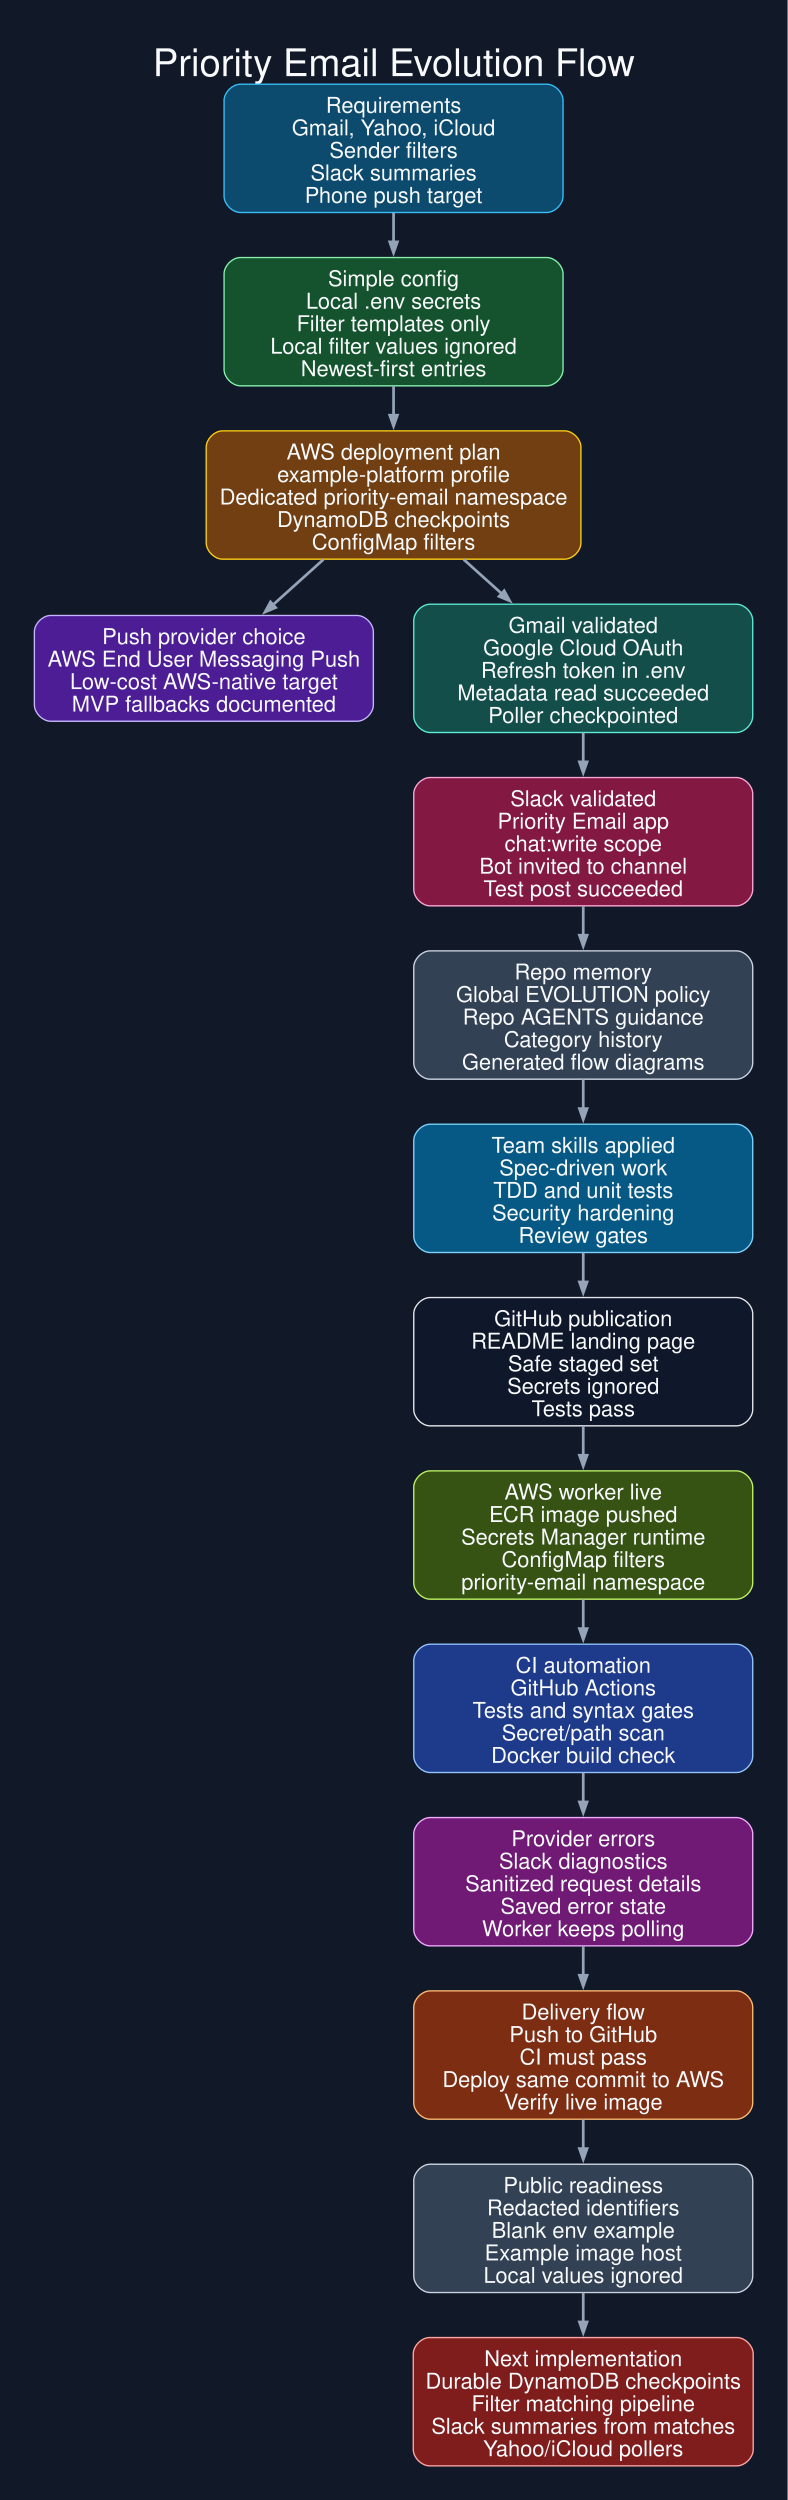
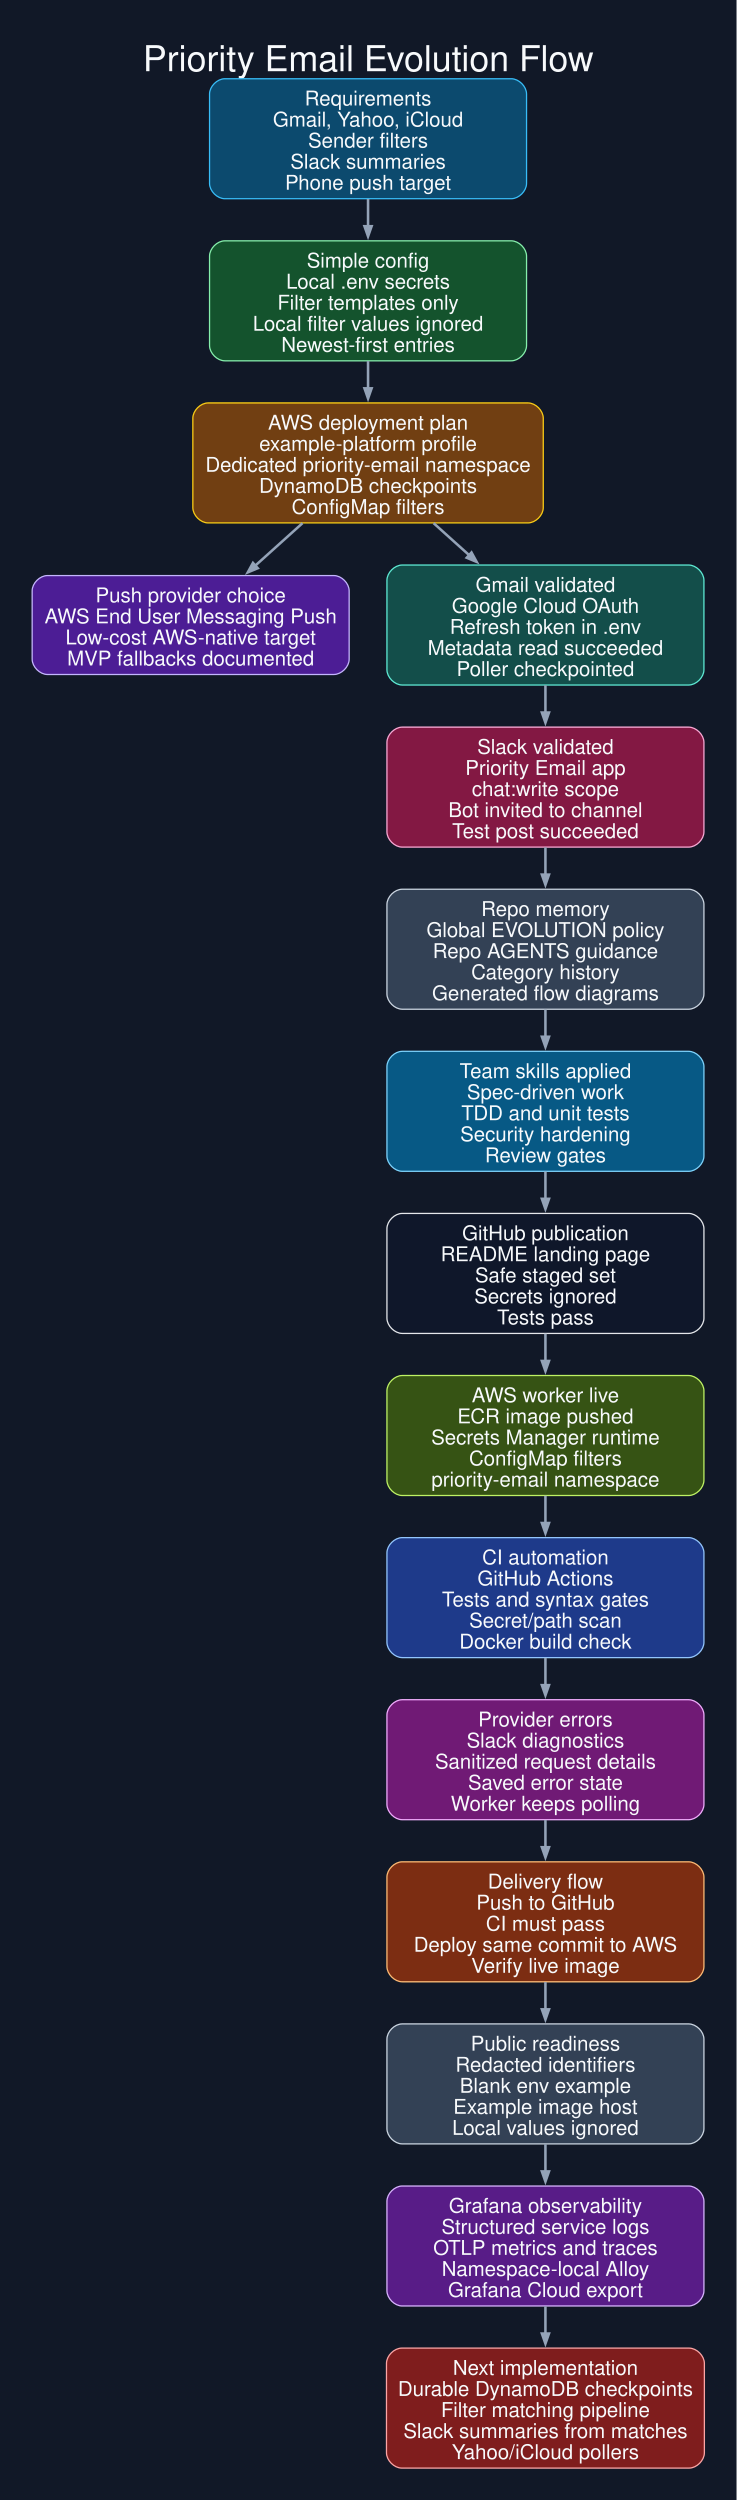
- <svg xmlns="http://www.w3.org/2000/svg" width="577pt" height="1832pt" viewBox="0.00 0.00 577.00 1832.00">
-   <g id="graph0" class="graph" transform="scale(1 1) rotate(0) translate(25.2 1806.98)">
-     <polygon fill="#111827" stroke="none" points="-25.2,25.2 -25.2,-1806.98 551.95,-1806.98 551.95,25.2 -25.2,25.2" />
-     <text xml:space="preserve" text-anchor="middle" x="263.37" y="-1751.18" font-family="Helvetica,sans-Serif" font-size="28.00" fill="#f8fafc">Priority Email Evolution Flow</text>
+ <svg xmlns="http://www.w3.org/2000/svg" width="577pt" height="1959pt" viewBox="0.00 0.00 577.00 1959.00">
+   <g id="graph0" class="graph" transform="scale(1 1) rotate(0) translate(25.2 1934)">
+     <polygon fill="#111827" stroke="none" points="-25.2,25.2 -25.2,-1934 551.95,-1934 551.95,25.2 -25.2,25.2" />
+     <text xml:space="preserve" text-anchor="middle" x="263.37" y="-1878.2" font-family="Helvetica,sans-Serif" font-size="28.00" fill="#f8fafc">Priority Email Evolution Flow</text>
    <g id="node1" class="node">
-       <path fill="#0c4a6e" stroke="#38bdf8" d="M375.4,-1745.28C375.4,-1745.28 151,-1745.28 151,-1745.28 145,-1745.28 139,-1739.28 139,-1733.28 139,-1733.28 139,-1663.26 139,-1663.26 139,-1657.26 145,-1651.26 151,-1651.26 151,-1651.26 375.4,-1651.26 375.4,-1651.26 381.4,-1651.26 387.4,-1657.26 387.4,-1663.26 387.4,-1663.26 387.4,-1733.28 387.4,-1733.28 387.4,-1739.28 381.4,-1745.28 375.4,-1745.28" />
-       <text xml:space="preserve" text-anchor="middle" x="263.2" y="-1724.32" font-family="Helvetica,sans-Serif" font-size="16.00" fill="#f8fafc">Requirements</text>
-       <text xml:space="preserve" text-anchor="middle" x="263.2" y="-1707.82" font-family="Helvetica,sans-Serif" font-size="16.00" fill="#f8fafc">Gmail, Yahoo, iCloud</text>
-       <text xml:space="preserve" text-anchor="middle" x="263.2" y="-1691.32" font-family="Helvetica,sans-Serif" font-size="16.00" fill="#f8fafc">Sender filters</text>
-       <text xml:space="preserve" text-anchor="middle" x="263.2" y="-1674.82" font-family="Helvetica,sans-Serif" font-size="16.00" fill="#f8fafc">Slack summaries</text>
-       <text xml:space="preserve" text-anchor="middle" x="263.2" y="-1658.32" font-family="Helvetica,sans-Serif" font-size="16.00" fill="#f8fafc">Phone push target</text>
+       <path fill="#0c4a6e" stroke="#38bdf8" d="M375.4,-1872.3C375.4,-1872.3 151,-1872.3 151,-1872.3 145,-1872.3 139,-1866.3 139,-1860.3 139,-1860.3 139,-1790.28 139,-1790.28 139,-1784.28 145,-1778.28 151,-1778.28 151,-1778.28 375.4,-1778.28 375.4,-1778.28 381.4,-1778.28 387.4,-1784.28 387.4,-1790.28 387.4,-1790.28 387.4,-1860.3 387.4,-1860.3 387.4,-1866.3 381.4,-1872.3 375.4,-1872.3" />
+       <text xml:space="preserve" text-anchor="middle" x="263.2" y="-1851.34" font-family="Helvetica,sans-Serif" font-size="16.00" fill="#f8fafc">Requirements</text>
+       <text xml:space="preserve" text-anchor="middle" x="263.2" y="-1834.84" font-family="Helvetica,sans-Serif" font-size="16.00" fill="#f8fafc">Gmail, Yahoo, iCloud</text>
+       <text xml:space="preserve" text-anchor="middle" x="263.2" y="-1818.34" font-family="Helvetica,sans-Serif" font-size="16.00" fill="#f8fafc">Sender filters</text>
+       <text xml:space="preserve" text-anchor="middle" x="263.2" y="-1801.84" font-family="Helvetica,sans-Serif" font-size="16.00" fill="#f8fafc">Slack summaries</text>
+       <text xml:space="preserve" text-anchor="middle" x="263.2" y="-1785.34" font-family="Helvetica,sans-Serif" font-size="16.00" fill="#f8fafc">Phone push target</text>
    </g>
    <g id="node2" class="node">
-       <path fill="#14532d" stroke="#86efac" d="M375.4,-1618.26C375.4,-1618.26 151,-1618.26 151,-1618.26 145,-1618.26 139,-1612.26 139,-1606.26 139,-1606.26 139,-1536.24 139,-1536.24 139,-1530.24 145,-1524.24 151,-1524.24 151,-1524.24 375.4,-1524.24 375.4,-1524.24 381.4,-1524.24 387.4,-1530.24 387.4,-1536.24 387.4,-1536.24 387.4,-1606.26 387.4,-1606.26 387.4,-1612.26 381.4,-1618.26 375.4,-1618.26" />
-       <text xml:space="preserve" text-anchor="middle" x="263.2" y="-1597.3" font-family="Helvetica,sans-Serif" font-size="16.00" fill="#f8fafc">Simple config</text>
-       <text xml:space="preserve" text-anchor="middle" x="263.2" y="-1580.8" font-family="Helvetica,sans-Serif" font-size="16.00" fill="#f8fafc">Local .env secrets</text>
-       <text xml:space="preserve" text-anchor="middle" x="263.2" y="-1564.3" font-family="Helvetica,sans-Serif" font-size="16.00" fill="#f8fafc">Filter templates only</text>
-       <text xml:space="preserve" text-anchor="middle" x="263.2" y="-1547.8" font-family="Helvetica,sans-Serif" font-size="16.00" fill="#f8fafc">Local filter values ignored</text>
-       <text xml:space="preserve" text-anchor="middle" x="263.2" y="-1531.3" font-family="Helvetica,sans-Serif" font-size="16.00" fill="#f8fafc">Newest-first entries</text>
+       <path fill="#14532d" stroke="#86efac" d="M375.4,-1745.28C375.4,-1745.28 151,-1745.28 151,-1745.28 145,-1745.28 139,-1739.28 139,-1733.28 139,-1733.28 139,-1663.26 139,-1663.26 139,-1657.26 145,-1651.26 151,-1651.26 151,-1651.26 375.4,-1651.26 375.4,-1651.26 381.4,-1651.26 387.4,-1657.26 387.4,-1663.26 387.4,-1663.26 387.4,-1733.28 387.4,-1733.28 387.4,-1739.28 381.4,-1745.28 375.4,-1745.28" />
+       <text xml:space="preserve" text-anchor="middle" x="263.2" y="-1724.32" font-family="Helvetica,sans-Serif" font-size="16.00" fill="#f8fafc">Simple config</text>
+       <text xml:space="preserve" text-anchor="middle" x="263.2" y="-1707.82" font-family="Helvetica,sans-Serif" font-size="16.00" fill="#f8fafc">Local .env secrets</text>
+       <text xml:space="preserve" text-anchor="middle" x="263.2" y="-1691.32" font-family="Helvetica,sans-Serif" font-size="16.00" fill="#f8fafc">Filter templates only</text>
+       <text xml:space="preserve" text-anchor="middle" x="263.2" y="-1674.82" font-family="Helvetica,sans-Serif" font-size="16.00" fill="#f8fafc">Local filter values ignored</text>
+       <text xml:space="preserve" text-anchor="middle" x="263.2" y="-1658.32" font-family="Helvetica,sans-Serif" font-size="16.00" fill="#f8fafc">Newest-first entries</text>
    </g>
    <g id="edge1" class="edge">
+       <path fill="none" stroke="#94a3b8" stroke-width="2" d="M263.2,-1778.09C263.2,-1771.07 263.2,-1763.76 263.2,-1756.53" />
+       <polygon fill="#94a3b8" stroke="#94a3b8" stroke-width="2" points="266,-1756.72 263.2,-1748.72 260.4,-1756.72 266,-1756.72" />
+     </g>
+     <g id="node3" class="node">
+       <path fill="#713f12" stroke="#facc15" d="M388.5,-1618.26C388.5,-1618.26 137.9,-1618.26 137.9,-1618.26 131.9,-1618.26 125.91,-1612.26 125.91,-1606.26 125.91,-1606.26 125.91,-1536.24 125.91,-1536.24 125.91,-1530.24 131.91,-1524.24 137.91,-1524.24 137.91,-1524.24 388.5,-1524.24 388.5,-1524.24 394.5,-1524.24 400.5,-1530.24 400.5,-1536.24 400.5,-1536.24 400.5,-1606.26 400.5,-1606.26 400.5,-1612.26 394.5,-1618.26 388.5,-1618.26" />
+       <text xml:space="preserve" text-anchor="middle" x="263.2" y="-1597.3" font-family="Helvetica,sans-Serif" font-size="16.00" fill="#f8fafc">AWS deployment plan</text>
+       <text xml:space="preserve" text-anchor="middle" x="263.2" y="-1580.8" font-family="Helvetica,sans-Serif" font-size="16.00" fill="#f8fafc">example-platform profile</text>
+       <text xml:space="preserve" text-anchor="middle" x="263.2" y="-1564.3" font-family="Helvetica,sans-Serif" font-size="16.00" fill="#f8fafc">Dedicated priority-email namespace</text>
+       <text xml:space="preserve" text-anchor="middle" x="263.2" y="-1547.8" font-family="Helvetica,sans-Serif" font-size="16.00" fill="#f8fafc">DynamoDB checkpoints</text>
+       <text xml:space="preserve" text-anchor="middle" x="263.2" y="-1531.3" font-family="Helvetica,sans-Serif" font-size="16.00" fill="#f8fafc">ConfigMap filters</text>
+     </g>
+     <g id="edge2" class="edge">
      <path fill="none" stroke="#94a3b8" stroke-width="2" d="M263.2,-1651.07C263.2,-1644.05 263.2,-1636.74 263.2,-1629.51" />
      <polygon fill="#94a3b8" stroke="#94a3b8" stroke-width="2" points="266,-1629.7 263.2,-1621.7 260.4,-1629.7 266,-1629.7" />
    </g>
-     <g id="node3" class="node">
-       <path fill="#713f12" stroke="#facc15" d="M388.5,-1491.24C388.5,-1491.24 137.9,-1491.24 137.9,-1491.24 131.9,-1491.24 125.91,-1485.24 125.91,-1479.24 125.91,-1479.24 125.91,-1409.22 125.91,-1409.22 125.91,-1403.22 131.91,-1397.22 137.91,-1397.22 137.91,-1397.22 388.5,-1397.22 388.5,-1397.22 394.5,-1397.22 400.5,-1403.22 400.5,-1409.22 400.5,-1409.22 400.5,-1479.24 400.5,-1479.24 400.5,-1485.24 394.5,-1491.24 388.5,-1491.24" />
-       <text xml:space="preserve" text-anchor="middle" x="263.2" y="-1470.28" font-family="Helvetica,sans-Serif" font-size="16.00" fill="#f8fafc">AWS deployment plan</text>
-       <text xml:space="preserve" text-anchor="middle" x="263.2" y="-1453.78" font-family="Helvetica,sans-Serif" font-size="16.00" fill="#f8fafc">example-platform profile</text>
-       <text xml:space="preserve" text-anchor="middle" x="263.2" y="-1437.28" font-family="Helvetica,sans-Serif" font-size="16.00" fill="#f8fafc">Dedicated priority-email namespace</text>
-       <text xml:space="preserve" text-anchor="middle" x="263.2" y="-1420.78" font-family="Helvetica,sans-Serif" font-size="16.00" fill="#f8fafc">DynamoDB checkpoints</text>
-       <text xml:space="preserve" text-anchor="middle" x="263.2" y="-1404.28" font-family="Helvetica,sans-Serif" font-size="16.00" fill="#f8fafc">ConfigMap filters</text>
-     </g>
-     <g id="edge2" class="edge">
-       <path fill="none" stroke="#94a3b8" stroke-width="2" d="M263.2,-1524.05C263.2,-1517.03 263.2,-1509.72 263.2,-1502.49" />
-       <polygon fill="#94a3b8" stroke="#94a3b8" stroke-width="2" points="266,-1502.68 263.2,-1494.68 260.4,-1502.68 266,-1502.68" />
-     </g>
    <g id="node4" class="node">
-       <path fill="#4c1d95" stroke="#c4b5fd" d="M236.4,-1355.97C236.4,-1355.97 12,-1355.97 12,-1355.97 6,-1355.97 0,-1349.97 0,-1343.97 0,-1343.97 0,-1290.45 0,-1290.45 0,-1284.45 6,-1278.45 12,-1278.45 12,-1278.45 236.4,-1278.45 236.4,-1278.45 242.4,-1278.45 248.4,-1284.45 248.4,-1290.45 248.4,-1290.45 248.4,-1343.97 248.4,-1343.97 248.4,-1349.97 242.4,-1355.97 236.4,-1355.97" />
-       <text xml:space="preserve" text-anchor="middle" x="124.2" y="-1335.01" font-family="Helvetica,sans-Serif" font-size="16.00" fill="#f8fafc">Push provider choice</text>
-       <text xml:space="preserve" text-anchor="middle" x="124.2" y="-1318.51" font-family="Helvetica,sans-Serif" font-size="16.00" fill="#f8fafc">AWS End User Messaging Push</text>
-       <text xml:space="preserve" text-anchor="middle" x="124.2" y="-1302.01" font-family="Helvetica,sans-Serif" font-size="16.00" fill="#f8fafc">Low-cost AWS-native target</text>
-       <text xml:space="preserve" text-anchor="middle" x="124.2" y="-1285.51" font-family="Helvetica,sans-Serif" font-size="16.00" fill="#f8fafc">MVP fallbacks documented</text>
+       <path fill="#4c1d95" stroke="#c4b5fd" d="M236.4,-1482.99C236.4,-1482.99 12,-1482.99 12,-1482.99 6,-1482.99 0,-1476.99 0,-1470.99 0,-1470.99 0,-1417.47 0,-1417.47 0,-1411.47 6,-1405.47 12,-1405.47 12,-1405.47 236.4,-1405.47 236.4,-1405.47 242.4,-1405.47 248.4,-1411.47 248.4,-1417.47 248.4,-1417.47 248.4,-1470.99 248.4,-1470.99 248.4,-1476.99 242.4,-1482.99 236.4,-1482.99" />
+       <text xml:space="preserve" text-anchor="middle" x="124.2" y="-1462.03" font-family="Helvetica,sans-Serif" font-size="16.00" fill="#f8fafc">Push provider choice</text>
+       <text xml:space="preserve" text-anchor="middle" x="124.2" y="-1445.53" font-family="Helvetica,sans-Serif" font-size="16.00" fill="#f8fafc">AWS End User Messaging Push</text>
+       <text xml:space="preserve" text-anchor="middle" x="124.2" y="-1429.03" font-family="Helvetica,sans-Serif" font-size="16.00" fill="#f8fafc">Low-cost AWS-native target</text>
+       <text xml:space="preserve" text-anchor="middle" x="124.2" y="-1412.53" font-family="Helvetica,sans-Serif" font-size="16.00" fill="#f8fafc">MVP fallbacks documented</text>
    </g>
    <g id="edge3" class="edge">
-       <path fill="none" stroke="#94a3b8" stroke-width="2" d="M211.84,-1397.03C199.77,-1386.18 186.92,-1374.63 174.89,-1363.8" />
-       <polygon fill="#94a3b8" stroke="#94a3b8" stroke-width="2" points="176.78,-1361.73 168.96,-1358.47 173.03,-1365.9 176.78,-1361.73" />
+       <path fill="none" stroke="#94a3b8" stroke-width="2" d="M211.84,-1524.05C199.77,-1513.2 186.92,-1501.65 174.89,-1490.82" />
+       <polygon fill="#94a3b8" stroke="#94a3b8" stroke-width="2" points="176.78,-1488.75 168.96,-1485.49 173.03,-1492.92 176.78,-1488.75" />
    </g>
    <g id="node5" class="node">
-       <path fill="#134e4a" stroke="#5eead4" d="M514.4,-1364.22C514.4,-1364.22 290,-1364.22 290,-1364.22 284,-1364.22 278,-1358.22 278,-1352.22 278,-1352.22 278,-1282.2 278,-1282.2 278,-1276.2 284,-1270.2 290,-1270.2 290,-1270.2 514.4,-1270.2 514.4,-1270.2 520.4,-1270.2 526.4,-1276.2 526.4,-1282.2 526.4,-1282.2 526.4,-1352.22 526.4,-1352.22 526.4,-1358.22 520.4,-1364.22 514.4,-1364.22" />
-       <text xml:space="preserve" text-anchor="middle" x="402.2" y="-1343.26" font-family="Helvetica,sans-Serif" font-size="16.00" fill="#f8fafc">Gmail validated</text>
-       <text xml:space="preserve" text-anchor="middle" x="402.2" y="-1326.76" font-family="Helvetica,sans-Serif" font-size="16.00" fill="#f8fafc">Google Cloud OAuth</text>
-       <text xml:space="preserve" text-anchor="middle" x="402.2" y="-1310.26" font-family="Helvetica,sans-Serif" font-size="16.00" fill="#f8fafc">Refresh token in .env</text>
-       <text xml:space="preserve" text-anchor="middle" x="402.2" y="-1293.76" font-family="Helvetica,sans-Serif" font-size="16.00" fill="#f8fafc">Metadata read succeeded</text>
-       <text xml:space="preserve" text-anchor="middle" x="402.2" y="-1277.26" font-family="Helvetica,sans-Serif" font-size="16.00" fill="#f8fafc">Poller checkpointed</text>
+       <path fill="#134e4a" stroke="#5eead4" d="M514.4,-1491.24C514.4,-1491.24 290,-1491.24 290,-1491.24 284,-1491.24 278,-1485.24 278,-1479.24 278,-1479.24 278,-1409.22 278,-1409.22 278,-1403.22 284,-1397.22 290,-1397.22 290,-1397.22 514.4,-1397.22 514.4,-1397.22 520.4,-1397.22 526.4,-1403.22 526.4,-1409.22 526.4,-1409.22 526.4,-1479.24 526.4,-1479.24 526.4,-1485.24 520.4,-1491.24 514.4,-1491.24" />
+       <text xml:space="preserve" text-anchor="middle" x="402.2" y="-1470.28" font-family="Helvetica,sans-Serif" font-size="16.00" fill="#f8fafc">Gmail validated</text>
+       <text xml:space="preserve" text-anchor="middle" x="402.2" y="-1453.78" font-family="Helvetica,sans-Serif" font-size="16.00" fill="#f8fafc">Google Cloud OAuth</text>
+       <text xml:space="preserve" text-anchor="middle" x="402.2" y="-1437.28" font-family="Helvetica,sans-Serif" font-size="16.00" fill="#f8fafc">Refresh token in .env</text>
+       <text xml:space="preserve" text-anchor="middle" x="402.2" y="-1420.78" font-family="Helvetica,sans-Serif" font-size="16.00" fill="#f8fafc">Metadata read succeeded</text>
+       <text xml:space="preserve" text-anchor="middle" x="402.2" y="-1404.28" font-family="Helvetica,sans-Serif" font-size="16.00" fill="#f8fafc">Poller checkpointed</text>
    </g>
    <g id="edge4" class="edge">
-       <path fill="none" stroke="#94a3b8" stroke-width="2" d="M314.56,-1397.03C323.66,-1388.85 333.19,-1380.28 342.49,-1371.91" />
-       <polygon fill="#94a3b8" stroke="#94a3b8" stroke-width="2" points="344.26,-1374.09 348.33,-1366.66 340.51,-1369.93 344.26,-1374.09" />
+       <path fill="none" stroke="#94a3b8" stroke-width="2" d="M314.56,-1524.05C323.66,-1515.87 333.19,-1507.3 342.49,-1498.93" />
+       <polygon fill="#94a3b8" stroke="#94a3b8" stroke-width="2" points="344.26,-1501.11 348.33,-1493.68 340.51,-1496.95 344.26,-1501.11" />
    </g>
    <g id="node6" class="node">
-       <path fill="#831843" stroke="#f9a8d4" d="M514.4,-1237.2C514.4,-1237.2 290,-1237.2 290,-1237.2 284,-1237.2 278,-1231.2 278,-1225.2 278,-1225.2 278,-1155.18 278,-1155.18 278,-1149.18 284,-1143.18 290,-1143.18 290,-1143.18 514.4,-1143.18 514.4,-1143.18 520.4,-1143.18 526.4,-1149.18 526.4,-1155.18 526.4,-1155.18 526.4,-1225.2 526.4,-1225.2 526.4,-1231.2 520.4,-1237.2 514.4,-1237.2" />
-       <text xml:space="preserve" text-anchor="middle" x="402.2" y="-1216.24" font-family="Helvetica,sans-Serif" font-size="16.00" fill="#f8fafc">Slack validated</text>
-       <text xml:space="preserve" text-anchor="middle" x="402.2" y="-1199.74" font-family="Helvetica,sans-Serif" font-size="16.00" fill="#f8fafc">Priority Email app</text>
-       <text xml:space="preserve" text-anchor="middle" x="402.2" y="-1183.24" font-family="Helvetica,sans-Serif" font-size="16.00" fill="#f8fafc">chat:write scope</text>
-       <text xml:space="preserve" text-anchor="middle" x="402.2" y="-1166.74" font-family="Helvetica,sans-Serif" font-size="16.00" fill="#f8fafc">Bot invited to channel</text>
-       <text xml:space="preserve" text-anchor="middle" x="402.2" y="-1150.24" font-family="Helvetica,sans-Serif" font-size="16.00" fill="#f8fafc">Test post succeeded</text>
+       <path fill="#831843" stroke="#f9a8d4" d="M514.4,-1364.22C514.4,-1364.22 290,-1364.22 290,-1364.22 284,-1364.22 278,-1358.22 278,-1352.22 278,-1352.22 278,-1282.2 278,-1282.2 278,-1276.2 284,-1270.2 290,-1270.2 290,-1270.2 514.4,-1270.2 514.4,-1270.2 520.4,-1270.2 526.4,-1276.2 526.4,-1282.2 526.4,-1282.2 526.4,-1352.22 526.4,-1352.22 526.4,-1358.22 520.4,-1364.22 514.4,-1364.22" />
+       <text xml:space="preserve" text-anchor="middle" x="402.2" y="-1343.26" font-family="Helvetica,sans-Serif" font-size="16.00" fill="#f8fafc">Slack validated</text>
+       <text xml:space="preserve" text-anchor="middle" x="402.2" y="-1326.76" font-family="Helvetica,sans-Serif" font-size="16.00" fill="#f8fafc">Priority Email app</text>
+       <text xml:space="preserve" text-anchor="middle" x="402.2" y="-1310.26" font-family="Helvetica,sans-Serif" font-size="16.00" fill="#f8fafc">chat:write scope</text>
+       <text xml:space="preserve" text-anchor="middle" x="402.2" y="-1293.76" font-family="Helvetica,sans-Serif" font-size="16.00" fill="#f8fafc">Bot invited to channel</text>
+       <text xml:space="preserve" text-anchor="middle" x="402.2" y="-1277.26" font-family="Helvetica,sans-Serif" font-size="16.00" fill="#f8fafc">Test post succeeded</text>
    </g>
    <g id="edge5" class="edge">
+       <path fill="none" stroke="#94a3b8" stroke-width="2" d="M402.2,-1397.03C402.2,-1390.01 402.2,-1382.7 402.2,-1375.47" />
+       <polygon fill="#94a3b8" stroke="#94a3b8" stroke-width="2" points="405,-1375.66 402.2,-1367.66 399.4,-1375.66 405,-1375.66" />
+     </g>
+     <g id="node7" class="node">
+       <path fill="#334155" stroke="#cbd5e1" d="M514.4,-1237.2C514.4,-1237.2 290,-1237.2 290,-1237.2 284,-1237.2 278,-1231.2 278,-1225.2 278,-1225.2 278,-1155.18 278,-1155.18 278,-1149.18 284,-1143.18 290,-1143.18 290,-1143.18 514.4,-1143.18 514.4,-1143.18 520.4,-1143.18 526.4,-1149.18 526.4,-1155.18 526.4,-1155.18 526.4,-1225.2 526.4,-1225.2 526.4,-1231.2 520.4,-1237.2 514.4,-1237.2" />
+       <text xml:space="preserve" text-anchor="middle" x="402.2" y="-1216.24" font-family="Helvetica,sans-Serif" font-size="16.00" fill="#f8fafc">Repo memory</text>
+       <text xml:space="preserve" text-anchor="middle" x="402.2" y="-1199.74" font-family="Helvetica,sans-Serif" font-size="16.00" fill="#f8fafc">Global EVOLUTION policy</text>
+       <text xml:space="preserve" text-anchor="middle" x="402.2" y="-1183.24" font-family="Helvetica,sans-Serif" font-size="16.00" fill="#f8fafc">Repo AGENTS guidance</text>
+       <text xml:space="preserve" text-anchor="middle" x="402.2" y="-1166.74" font-family="Helvetica,sans-Serif" font-size="16.00" fill="#f8fafc">Category history</text>
+       <text xml:space="preserve" text-anchor="middle" x="402.2" y="-1150.24" font-family="Helvetica,sans-Serif" font-size="16.00" fill="#f8fafc">Generated flow diagrams</text>
+     </g>
+     <g id="edge6" class="edge">
      <path fill="none" stroke="#94a3b8" stroke-width="2" d="M402.2,-1270.01C402.2,-1262.99 402.2,-1255.68 402.2,-1248.45" />
      <polygon fill="#94a3b8" stroke="#94a3b8" stroke-width="2" points="405,-1248.64 402.2,-1240.64 399.4,-1248.64 405,-1248.64" />
    </g>
-     <g id="node7" class="node">
-       <path fill="#334155" stroke="#cbd5e1" d="M514.4,-1110.18C514.4,-1110.18 290,-1110.18 290,-1110.18 284,-1110.18 278,-1104.18 278,-1098.18 278,-1098.18 278,-1028.16 278,-1028.16 278,-1022.16 284,-1016.16 290,-1016.16 290,-1016.16 514.4,-1016.16 514.4,-1016.16 520.4,-1016.16 526.4,-1022.16 526.4,-1028.16 526.4,-1028.16 526.4,-1098.18 526.4,-1098.18 526.4,-1104.18 520.4,-1110.18 514.4,-1110.18" />
-       <text xml:space="preserve" text-anchor="middle" x="402.2" y="-1089.22" font-family="Helvetica,sans-Serif" font-size="16.00" fill="#f8fafc">Repo memory</text>
-       <text xml:space="preserve" text-anchor="middle" x="402.2" y="-1072.72" font-family="Helvetica,sans-Serif" font-size="16.00" fill="#f8fafc">Global EVOLUTION policy</text>
-       <text xml:space="preserve" text-anchor="middle" x="402.2" y="-1056.22" font-family="Helvetica,sans-Serif" font-size="16.00" fill="#f8fafc">Repo AGENTS guidance</text>
-       <text xml:space="preserve" text-anchor="middle" x="402.2" y="-1039.72" font-family="Helvetica,sans-Serif" font-size="16.00" fill="#f8fafc">Category history</text>
-       <text xml:space="preserve" text-anchor="middle" x="402.2" y="-1023.22" font-family="Helvetica,sans-Serif" font-size="16.00" fill="#f8fafc">Generated flow diagrams</text>
+     <g id="node8" class="node">
+       <path fill="#075985" stroke="#7dd3fc" d="M514.4,-1110.18C514.4,-1110.18 290,-1110.18 290,-1110.18 284,-1110.18 278,-1104.18 278,-1098.18 278,-1098.18 278,-1028.16 278,-1028.16 278,-1022.16 284,-1016.16 290,-1016.16 290,-1016.16 514.4,-1016.16 514.4,-1016.16 520.4,-1016.16 526.4,-1022.16 526.4,-1028.16 526.4,-1028.16 526.4,-1098.18 526.4,-1098.18 526.4,-1104.18 520.4,-1110.18 514.4,-1110.18" />
+       <text xml:space="preserve" text-anchor="middle" x="402.2" y="-1089.22" font-family="Helvetica,sans-Serif" font-size="16.00" fill="#f8fafc">Team skills applied</text>
+       <text xml:space="preserve" text-anchor="middle" x="402.2" y="-1072.72" font-family="Helvetica,sans-Serif" font-size="16.00" fill="#f8fafc">Spec-driven work</text>
+       <text xml:space="preserve" text-anchor="middle" x="402.2" y="-1056.22" font-family="Helvetica,sans-Serif" font-size="16.00" fill="#f8fafc">TDD and unit tests</text>
+       <text xml:space="preserve" text-anchor="middle" x="402.2" y="-1039.72" font-family="Helvetica,sans-Serif" font-size="16.00" fill="#f8fafc">Security hardening</text>
+       <text xml:space="preserve" text-anchor="middle" x="402.2" y="-1023.22" font-family="Helvetica,sans-Serif" font-size="16.00" fill="#f8fafc">Review gates</text>
    </g>
-     <g id="edge6" class="edge">
+     <g id="edge7" class="edge">
      <path fill="none" stroke="#94a3b8" stroke-width="2" d="M402.2,-1142.99C402.2,-1135.97 402.2,-1128.66 402.2,-1121.43" />
      <polygon fill="#94a3b8" stroke="#94a3b8" stroke-width="2" points="405,-1121.62 402.2,-1113.62 399.4,-1121.62 405,-1121.62" />
    </g>
-     <g id="node8" class="node">
-       <path fill="#075985" stroke="#7dd3fc" d="M514.4,-983.16C514.4,-983.16 290,-983.16 290,-983.16 284,-983.16 278,-977.16 278,-971.16 278,-971.16 278,-901.14 278,-901.14 278,-895.14 284,-889.14 290,-889.14 290,-889.14 514.4,-889.14 514.4,-889.14 520.4,-889.14 526.4,-895.14 526.4,-901.14 526.4,-901.14 526.4,-971.16 526.4,-971.16 526.4,-977.16 520.4,-983.16 514.4,-983.16" />
-       <text xml:space="preserve" text-anchor="middle" x="402.2" y="-962.2" font-family="Helvetica,sans-Serif" font-size="16.00" fill="#f8fafc">Team skills applied</text>
-       <text xml:space="preserve" text-anchor="middle" x="402.2" y="-945.7" font-family="Helvetica,sans-Serif" font-size="16.00" fill="#f8fafc">Spec-driven work</text>
-       <text xml:space="preserve" text-anchor="middle" x="402.2" y="-929.2" font-family="Helvetica,sans-Serif" font-size="16.00" fill="#f8fafc">TDD and unit tests</text>
-       <text xml:space="preserve" text-anchor="middle" x="402.2" y="-912.7" font-family="Helvetica,sans-Serif" font-size="16.00" fill="#f8fafc">Security hardening</text>
-       <text xml:space="preserve" text-anchor="middle" x="402.2" y="-896.2" font-family="Helvetica,sans-Serif" font-size="16.00" fill="#f8fafc">Review gates</text>
+     <g id="node9" class="node">
+       <path fill="#0f172a" stroke="#e5e7eb" d="M514.4,-983.16C514.4,-983.16 290,-983.16 290,-983.16 284,-983.16 278,-977.16 278,-971.16 278,-971.16 278,-901.14 278,-901.14 278,-895.14 284,-889.14 290,-889.14 290,-889.14 514.4,-889.14 514.4,-889.14 520.4,-889.14 526.4,-895.14 526.4,-901.14 526.4,-901.14 526.4,-971.16 526.4,-971.16 526.4,-977.16 520.4,-983.16 514.4,-983.16" />
+       <text xml:space="preserve" text-anchor="middle" x="402.2" y="-962.2" font-family="Helvetica,sans-Serif" font-size="16.00" fill="#f8fafc">GitHub publication</text>
+       <text xml:space="preserve" text-anchor="middle" x="402.2" y="-945.7" font-family="Helvetica,sans-Serif" font-size="16.00" fill="#f8fafc">README landing page</text>
+       <text xml:space="preserve" text-anchor="middle" x="402.2" y="-929.2" font-family="Helvetica,sans-Serif" font-size="16.00" fill="#f8fafc">Safe staged set</text>
+       <text xml:space="preserve" text-anchor="middle" x="402.2" y="-912.7" font-family="Helvetica,sans-Serif" font-size="16.00" fill="#f8fafc">Secrets ignored</text>
+       <text xml:space="preserve" text-anchor="middle" x="402.2" y="-896.2" font-family="Helvetica,sans-Serif" font-size="16.00" fill="#f8fafc">Tests pass</text>
    </g>
-     <g id="edge7" class="edge">
+     <g id="edge8" class="edge">
      <path fill="none" stroke="#94a3b8" stroke-width="2" d="M402.2,-1015.97C402.2,-1008.95 402.2,-1001.64 402.2,-994.41" />
      <polygon fill="#94a3b8" stroke="#94a3b8" stroke-width="2" points="405,-994.6 402.2,-986.6 399.4,-994.6 405,-994.6" />
    </g>
-     <g id="node9" class="node">
-       <path fill="#0f172a" stroke="#e5e7eb" d="M514.4,-856.14C514.4,-856.14 290,-856.14 290,-856.14 284,-856.14 278,-850.14 278,-844.14 278,-844.14 278,-774.12 278,-774.12 278,-768.12 284,-762.12 290,-762.12 290,-762.12 514.4,-762.12 514.4,-762.12 520.4,-762.12 526.4,-768.12 526.4,-774.12 526.4,-774.12 526.4,-844.14 526.4,-844.14 526.4,-850.14 520.4,-856.14 514.4,-856.14" />
-       <text xml:space="preserve" text-anchor="middle" x="402.2" y="-835.18" font-family="Helvetica,sans-Serif" font-size="16.00" fill="#f8fafc">GitHub publication</text>
-       <text xml:space="preserve" text-anchor="middle" x="402.2" y="-818.68" font-family="Helvetica,sans-Serif" font-size="16.00" fill="#f8fafc">README landing page</text>
-       <text xml:space="preserve" text-anchor="middle" x="402.2" y="-802.18" font-family="Helvetica,sans-Serif" font-size="16.00" fill="#f8fafc">Safe staged set</text>
-       <text xml:space="preserve" text-anchor="middle" x="402.2" y="-785.68" font-family="Helvetica,sans-Serif" font-size="16.00" fill="#f8fafc">Secrets ignored</text>
-       <text xml:space="preserve" text-anchor="middle" x="402.2" y="-769.18" font-family="Helvetica,sans-Serif" font-size="16.00" fill="#f8fafc">Tests pass</text>
+     <g id="node10" class="node">
+       <path fill="#365314" stroke="#bef264" d="M514.4,-856.14C514.4,-856.14 290,-856.14 290,-856.14 284,-856.14 278,-850.14 278,-844.14 278,-844.14 278,-774.12 278,-774.12 278,-768.12 284,-762.12 290,-762.12 290,-762.12 514.4,-762.12 514.4,-762.12 520.4,-762.12 526.4,-768.12 526.4,-774.12 526.4,-774.12 526.4,-844.14 526.4,-844.14 526.4,-850.14 520.4,-856.14 514.4,-856.14" />
+       <text xml:space="preserve" text-anchor="middle" x="402.2" y="-835.18" font-family="Helvetica,sans-Serif" font-size="16.00" fill="#f8fafc">AWS worker live</text>
+       <text xml:space="preserve" text-anchor="middle" x="402.2" y="-818.68" font-family="Helvetica,sans-Serif" font-size="16.00" fill="#f8fafc">ECR image pushed</text>
+       <text xml:space="preserve" text-anchor="middle" x="402.2" y="-802.18" font-family="Helvetica,sans-Serif" font-size="16.00" fill="#f8fafc">Secrets Manager runtime</text>
+       <text xml:space="preserve" text-anchor="middle" x="402.2" y="-785.68" font-family="Helvetica,sans-Serif" font-size="16.00" fill="#f8fafc">ConfigMap filters</text>
+       <text xml:space="preserve" text-anchor="middle" x="402.2" y="-769.18" font-family="Helvetica,sans-Serif" font-size="16.00" fill="#f8fafc">priority-email namespace</text>
    </g>
-     <g id="edge8" class="edge">
+     <g id="edge9" class="edge">
      <path fill="none" stroke="#94a3b8" stroke-width="2" d="M402.2,-888.95C402.2,-881.93 402.2,-874.62 402.2,-867.39" />
      <polygon fill="#94a3b8" stroke="#94a3b8" stroke-width="2" points="405,-867.58 402.2,-859.58 399.4,-867.58 405,-867.58" />
    </g>
-     <g id="node10" class="node">
-       <path fill="#365314" stroke="#bef264" d="M514.4,-729.12C514.4,-729.12 290,-729.12 290,-729.12 284,-729.12 278,-723.12 278,-717.12 278,-717.12 278,-647.1 278,-647.1 278,-641.1 284,-635.1 290,-635.1 290,-635.1 514.4,-635.1 514.4,-635.1 520.4,-635.1 526.4,-641.1 526.4,-647.1 526.4,-647.1 526.4,-717.12 526.4,-717.12 526.4,-723.12 520.4,-729.12 514.4,-729.12" />
-       <text xml:space="preserve" text-anchor="middle" x="402.2" y="-708.16" font-family="Helvetica,sans-Serif" font-size="16.00" fill="#f8fafc">AWS worker live</text>
-       <text xml:space="preserve" text-anchor="middle" x="402.2" y="-691.66" font-family="Helvetica,sans-Serif" font-size="16.00" fill="#f8fafc">ECR image pushed</text>
-       <text xml:space="preserve" text-anchor="middle" x="402.2" y="-675.16" font-family="Helvetica,sans-Serif" font-size="16.00" fill="#f8fafc">Secrets Manager runtime</text>
-       <text xml:space="preserve" text-anchor="middle" x="402.2" y="-658.66" font-family="Helvetica,sans-Serif" font-size="16.00" fill="#f8fafc">ConfigMap filters</text>
-       <text xml:space="preserve" text-anchor="middle" x="402.2" y="-642.16" font-family="Helvetica,sans-Serif" font-size="16.00" fill="#f8fafc">priority-email namespace</text>
+     <g id="node11" class="node">
+       <path fill="#1e3a8a" stroke="#93c5fd" d="M514.4,-729.12C514.4,-729.12 290,-729.12 290,-729.12 284,-729.12 278,-723.12 278,-717.12 278,-717.12 278,-647.1 278,-647.1 278,-641.1 284,-635.1 290,-635.1 290,-635.1 514.4,-635.1 514.4,-635.1 520.4,-635.1 526.4,-641.1 526.4,-647.1 526.4,-647.1 526.4,-717.12 526.4,-717.12 526.4,-723.12 520.4,-729.12 514.4,-729.12" />
+       <text xml:space="preserve" text-anchor="middle" x="402.2" y="-708.16" font-family="Helvetica,sans-Serif" font-size="16.00" fill="#f8fafc">CI automation</text>
+       <text xml:space="preserve" text-anchor="middle" x="402.2" y="-691.66" font-family="Helvetica,sans-Serif" font-size="16.00" fill="#f8fafc">GitHub Actions</text>
+       <text xml:space="preserve" text-anchor="middle" x="402.2" y="-675.16" font-family="Helvetica,sans-Serif" font-size="16.00" fill="#f8fafc">Tests and syntax gates</text>
+       <text xml:space="preserve" text-anchor="middle" x="402.2" y="-658.66" font-family="Helvetica,sans-Serif" font-size="16.00" fill="#f8fafc">Secret/path scan</text>
+       <text xml:space="preserve" text-anchor="middle" x="402.2" y="-642.16" font-family="Helvetica,sans-Serif" font-size="16.00" fill="#f8fafc">Docker build check</text>
    </g>
-     <g id="edge9" class="edge">
+     <g id="edge10" class="edge">
      <path fill="none" stroke="#94a3b8" stroke-width="2" d="M402.2,-761.93C402.2,-754.91 402.2,-747.6 402.2,-740.37" />
      <polygon fill="#94a3b8" stroke="#94a3b8" stroke-width="2" points="405,-740.56 402.2,-732.56 399.4,-740.56 405,-740.56" />
    </g>
-     <g id="node11" class="node">
-       <path fill="#1e3a8a" stroke="#93c5fd" d="M514.4,-602.1C514.4,-602.1 290,-602.1 290,-602.1 284,-602.1 278,-596.1 278,-590.1 278,-590.1 278,-520.08 278,-520.08 278,-514.08 284,-508.08 290,-508.08 290,-508.08 514.4,-508.08 514.4,-508.08 520.4,-508.08 526.4,-514.08 526.4,-520.08 526.4,-520.08 526.4,-590.1 526.4,-590.1 526.4,-596.1 520.4,-602.1 514.4,-602.1" />
-       <text xml:space="preserve" text-anchor="middle" x="402.2" y="-581.14" font-family="Helvetica,sans-Serif" font-size="16.00" fill="#f8fafc">CI automation</text>
-       <text xml:space="preserve" text-anchor="middle" x="402.2" y="-564.64" font-family="Helvetica,sans-Serif" font-size="16.00" fill="#f8fafc">GitHub Actions</text>
-       <text xml:space="preserve" text-anchor="middle" x="402.2" y="-548.14" font-family="Helvetica,sans-Serif" font-size="16.00" fill="#f8fafc">Tests and syntax gates</text>
-       <text xml:space="preserve" text-anchor="middle" x="402.2" y="-531.64" font-family="Helvetica,sans-Serif" font-size="16.00" fill="#f8fafc">Secret/path scan</text>
-       <text xml:space="preserve" text-anchor="middle" x="402.2" y="-515.14" font-family="Helvetica,sans-Serif" font-size="16.00" fill="#f8fafc">Docker build check</text>
+     <g id="node12" class="node">
+       <path fill="#701a75" stroke="#f0abfc" d="M514.4,-602.1C514.4,-602.1 290,-602.1 290,-602.1 284,-602.1 278,-596.1 278,-590.1 278,-590.1 278,-520.08 278,-520.08 278,-514.08 284,-508.08 290,-508.08 290,-508.08 514.4,-508.08 514.4,-508.08 520.4,-508.08 526.4,-514.08 526.4,-520.08 526.4,-520.08 526.4,-590.1 526.4,-590.1 526.4,-596.1 520.4,-602.1 514.4,-602.1" />
+       <text xml:space="preserve" text-anchor="middle" x="402.2" y="-581.14" font-family="Helvetica,sans-Serif" font-size="16.00" fill="#f8fafc">Provider errors</text>
+       <text xml:space="preserve" text-anchor="middle" x="402.2" y="-564.64" font-family="Helvetica,sans-Serif" font-size="16.00" fill="#f8fafc">Slack diagnostics</text>
+       <text xml:space="preserve" text-anchor="middle" x="402.2" y="-548.14" font-family="Helvetica,sans-Serif" font-size="16.00" fill="#f8fafc">Sanitized request details</text>
+       <text xml:space="preserve" text-anchor="middle" x="402.2" y="-531.64" font-family="Helvetica,sans-Serif" font-size="16.00" fill="#f8fafc">Saved error state</text>
+       <text xml:space="preserve" text-anchor="middle" x="402.2" y="-515.14" font-family="Helvetica,sans-Serif" font-size="16.00" fill="#f8fafc">Worker keeps polling</text>
    </g>
-     <g id="edge10" class="edge">
+     <g id="edge11" class="edge">
      <path fill="none" stroke="#94a3b8" stroke-width="2" d="M402.2,-634.91C402.2,-627.89 402.2,-620.58 402.2,-613.35" />
      <polygon fill="#94a3b8" stroke="#94a3b8" stroke-width="2" points="405,-613.54 402.2,-605.54 399.4,-613.54 405,-613.54" />
    </g>
-     <g id="node12" class="node">
-       <path fill="#701a75" stroke="#f0abfc" d="M514.4,-475.08C514.4,-475.08 290,-475.08 290,-475.08 284,-475.08 278,-469.08 278,-463.08 278,-463.08 278,-393.06 278,-393.06 278,-387.06 284,-381.06 290,-381.06 290,-381.06 514.4,-381.06 514.4,-381.06 520.4,-381.06 526.4,-387.06 526.4,-393.06 526.4,-393.06 526.4,-463.08 526.4,-463.08 526.4,-469.08 520.4,-475.08 514.4,-475.08" />
-       <text xml:space="preserve" text-anchor="middle" x="402.2" y="-454.12" font-family="Helvetica,sans-Serif" font-size="16.00" fill="#f8fafc">Provider errors</text>
-       <text xml:space="preserve" text-anchor="middle" x="402.2" y="-437.62" font-family="Helvetica,sans-Serif" font-size="16.00" fill="#f8fafc">Slack diagnostics</text>
-       <text xml:space="preserve" text-anchor="middle" x="402.2" y="-421.12" font-family="Helvetica,sans-Serif" font-size="16.00" fill="#f8fafc">Sanitized request details</text>
-       <text xml:space="preserve" text-anchor="middle" x="402.2" y="-404.62" font-family="Helvetica,sans-Serif" font-size="16.00" fill="#f8fafc">Saved error state</text>
-       <text xml:space="preserve" text-anchor="middle" x="402.2" y="-388.12" font-family="Helvetica,sans-Serif" font-size="16.00" fill="#f8fafc">Worker keeps polling</text>
+     <g id="node13" class="node">
+       <path fill="#7c2d12" stroke="#fdba74" d="M514.4,-475.08C514.4,-475.08 290,-475.08 290,-475.08 284,-475.08 278,-469.08 278,-463.08 278,-463.08 278,-393.06 278,-393.06 278,-387.06 284,-381.06 290,-381.06 290,-381.06 514.4,-381.06 514.4,-381.06 520.4,-381.06 526.4,-387.06 526.4,-393.06 526.4,-393.06 526.4,-463.08 526.4,-463.08 526.4,-469.08 520.4,-475.08 514.4,-475.08" />
+       <text xml:space="preserve" text-anchor="middle" x="402.2" y="-454.12" font-family="Helvetica,sans-Serif" font-size="16.00" fill="#f8fafc">Delivery flow</text>
+       <text xml:space="preserve" text-anchor="middle" x="402.2" y="-437.62" font-family="Helvetica,sans-Serif" font-size="16.00" fill="#f8fafc">Push to GitHub</text>
+       <text xml:space="preserve" text-anchor="middle" x="402.2" y="-421.12" font-family="Helvetica,sans-Serif" font-size="16.00" fill="#f8fafc">CI must pass</text>
+       <text xml:space="preserve" text-anchor="middle" x="402.2" y="-404.62" font-family="Helvetica,sans-Serif" font-size="16.00" fill="#f8fafc">Deploy same commit to AWS</text>
+       <text xml:space="preserve" text-anchor="middle" x="402.2" y="-388.12" font-family="Helvetica,sans-Serif" font-size="16.00" fill="#f8fafc">Verify live image</text>
    </g>
-     <g id="edge11" class="edge">
+     <g id="edge12" class="edge">
      <path fill="none" stroke="#94a3b8" stroke-width="2" d="M402.2,-507.89C402.2,-500.87 402.2,-493.56 402.2,-486.33" />
      <polygon fill="#94a3b8" stroke="#94a3b8" stroke-width="2" points="405,-486.52 402.2,-478.52 399.4,-486.52 405,-486.52" />
    </g>
-     <g id="node13" class="node">
-       <path fill="#7c2d12" stroke="#fdba74" d="M514.4,-348.06C514.4,-348.06 290,-348.06 290,-348.06 284,-348.06 278,-342.06 278,-336.06 278,-336.06 278,-266.04 278,-266.04 278,-260.04 284,-254.04 290,-254.04 290,-254.04 514.4,-254.04 514.4,-254.04 520.4,-254.04 526.4,-260.04 526.4,-266.04 526.4,-266.04 526.4,-336.06 526.4,-336.06 526.4,-342.06 520.4,-348.06 514.4,-348.06" />
-       <text xml:space="preserve" text-anchor="middle" x="402.2" y="-327.1" font-family="Helvetica,sans-Serif" font-size="16.00" fill="#f8fafc">Delivery flow</text>
-       <text xml:space="preserve" text-anchor="middle" x="402.2" y="-310.6" font-family="Helvetica,sans-Serif" font-size="16.00" fill="#f8fafc">Push to GitHub</text>
-       <text xml:space="preserve" text-anchor="middle" x="402.2" y="-294.1" font-family="Helvetica,sans-Serif" font-size="16.00" fill="#f8fafc">CI must pass</text>
-       <text xml:space="preserve" text-anchor="middle" x="402.2" y="-277.6" font-family="Helvetica,sans-Serif" font-size="16.00" fill="#f8fafc">Deploy same commit to AWS</text>
-       <text xml:space="preserve" text-anchor="middle" x="402.2" y="-261.1" font-family="Helvetica,sans-Serif" font-size="16.00" fill="#f8fafc">Verify live image</text>
+     <g id="node14" class="node">
+       <path fill="#334155" stroke="#cbd5e1" d="M514.4,-348.06C514.4,-348.06 290,-348.06 290,-348.06 284,-348.06 278,-342.06 278,-336.06 278,-336.06 278,-266.04 278,-266.04 278,-260.04 284,-254.04 290,-254.04 290,-254.04 514.4,-254.04 514.4,-254.04 520.4,-254.04 526.4,-260.04 526.4,-266.04 526.4,-266.04 526.4,-336.06 526.4,-336.06 526.4,-342.06 520.4,-348.06 514.4,-348.06" />
+       <text xml:space="preserve" text-anchor="middle" x="402.2" y="-327.1" font-family="Helvetica,sans-Serif" font-size="16.00" fill="#f8fafc">Public readiness</text>
+       <text xml:space="preserve" text-anchor="middle" x="402.2" y="-310.6" font-family="Helvetica,sans-Serif" font-size="16.00" fill="#f8fafc">Redacted identifiers</text>
+       <text xml:space="preserve" text-anchor="middle" x="402.2" y="-294.1" font-family="Helvetica,sans-Serif" font-size="16.00" fill="#f8fafc">Blank env example</text>
+       <text xml:space="preserve" text-anchor="middle" x="402.2" y="-277.6" font-family="Helvetica,sans-Serif" font-size="16.00" fill="#f8fafc">Example image host</text>
+       <text xml:space="preserve" text-anchor="middle" x="402.2" y="-261.1" font-family="Helvetica,sans-Serif" font-size="16.00" fill="#f8fafc">Local values ignored</text>
    </g>
-     <g id="edge12" class="edge">
+     <g id="edge13" class="edge">
      <path fill="none" stroke="#94a3b8" stroke-width="2" d="M402.2,-380.87C402.2,-373.85 402.2,-366.54 402.2,-359.31" />
      <polygon fill="#94a3b8" stroke="#94a3b8" stroke-width="2" points="405,-359.5 402.2,-351.5 399.4,-359.5 405,-359.5" />
    </g>
-     <g id="node14" class="node">
-       <path fill="#334155" stroke="#cbd5e1" d="M514.4,-221.04C514.4,-221.04 290,-221.04 290,-221.04 284,-221.04 278,-215.04 278,-209.04 278,-209.04 278,-139.02 278,-139.02 278,-133.02 284,-127.02 290,-127.02 290,-127.02 514.4,-127.02 514.4,-127.02 520.4,-127.02 526.4,-133.02 526.4,-139.02 526.4,-139.02 526.4,-209.04 526.4,-209.04 526.4,-215.04 520.4,-221.04 514.4,-221.04" />
-       <text xml:space="preserve" text-anchor="middle" x="402.2" y="-200.08" font-family="Helvetica,sans-Serif" font-size="16.00" fill="#f8fafc">Public readiness</text>
-       <text xml:space="preserve" text-anchor="middle" x="402.2" y="-183.58" font-family="Helvetica,sans-Serif" font-size="16.00" fill="#f8fafc">Redacted identifiers</text>
-       <text xml:space="preserve" text-anchor="middle" x="402.2" y="-167.08" font-family="Helvetica,sans-Serif" font-size="16.00" fill="#f8fafc">Blank env example</text>
-       <text xml:space="preserve" text-anchor="middle" x="402.2" y="-150.58" font-family="Helvetica,sans-Serif" font-size="16.00" fill="#f8fafc">Example image host</text>
-       <text xml:space="preserve" text-anchor="middle" x="402.2" y="-134.08" font-family="Helvetica,sans-Serif" font-size="16.00" fill="#f8fafc">Local values ignored</text>
+     <g id="node15" class="node">
+       <path fill="#581c87" stroke="#d8b4fe" d="M514.4,-221.04C514.4,-221.04 290,-221.04 290,-221.04 284,-221.04 278,-215.04 278,-209.04 278,-209.04 278,-139.02 278,-139.02 278,-133.02 284,-127.02 290,-127.02 290,-127.02 514.4,-127.02 514.4,-127.02 520.4,-127.02 526.4,-133.02 526.4,-139.02 526.4,-139.02 526.4,-209.04 526.4,-209.04 526.4,-215.04 520.4,-221.04 514.4,-221.04" />
+       <text xml:space="preserve" text-anchor="middle" x="402.2" y="-200.08" font-family="Helvetica,sans-Serif" font-size="16.00" fill="#f8fafc">Grafana observability</text>
+       <text xml:space="preserve" text-anchor="middle" x="402.2" y="-183.58" font-family="Helvetica,sans-Serif" font-size="16.00" fill="#f8fafc">Structured service logs</text>
+       <text xml:space="preserve" text-anchor="middle" x="402.2" y="-167.08" font-family="Helvetica,sans-Serif" font-size="16.00" fill="#f8fafc">OTLP metrics and traces</text>
+       <text xml:space="preserve" text-anchor="middle" x="402.2" y="-150.58" font-family="Helvetica,sans-Serif" font-size="16.00" fill="#f8fafc">Namespace-local Alloy</text>
+       <text xml:space="preserve" text-anchor="middle" x="402.2" y="-134.08" font-family="Helvetica,sans-Serif" font-size="16.00" fill="#f8fafc">Grafana Cloud export</text>
    </g>
-     <g id="edge13" class="edge">
+     <g id="edge14" class="edge">
      <path fill="none" stroke="#94a3b8" stroke-width="2" d="M402.2,-253.85C402.2,-246.83 402.2,-239.52 402.2,-232.29" />
      <polygon fill="#94a3b8" stroke="#94a3b8" stroke-width="2" points="405,-232.48 402.2,-224.48 399.4,-232.48 405,-232.48" />
    </g>
-     <g id="node15" class="node">
+     <g id="node16" class="node">
      <path fill="#7f1d1d" stroke="#fca5a5" d="M514.75,-94.02C514.75,-94.02 289.65,-94.02 289.65,-94.02 283.65,-94.02 277.65,-88.02 277.65,-82.02 277.65,-82.02 277.65,-12 277.65,-12 277.65,-6 283.65,0 289.65,0 289.65,0 514.75,0 514.75,0 520.75,0 526.75,-6 526.75,-12 526.75,-12 526.75,-82.02 526.75,-82.02 526.75,-88.02 520.75,-94.02 514.75,-94.02" />
      <text xml:space="preserve" text-anchor="middle" x="402.2" y="-73.06" font-family="Helvetica,sans-Serif" font-size="16.00" fill="#f8fafc">Next implementation</text>
      <text xml:space="preserve" text-anchor="middle" x="402.2" y="-56.56" font-family="Helvetica,sans-Serif" font-size="16.00" fill="#f8fafc">Durable DynamoDB checkpoints</text>
      <text xml:space="preserve" text-anchor="middle" x="402.2" y="-40.06" font-family="Helvetica,sans-Serif" font-size="16.00" fill="#f8fafc">Filter matching pipeline</text>
      <text xml:space="preserve" text-anchor="middle" x="402.2" y="-23.56" font-family="Helvetica,sans-Serif" font-size="16.00" fill="#f8fafc">Slack summaries from matches</text>
      <text xml:space="preserve" text-anchor="middle" x="402.2" y="-7.06" font-family="Helvetica,sans-Serif" font-size="16.00" fill="#f8fafc">Yahoo/iCloud pollers</text>
    </g>
-     <g id="edge14" class="edge">
+     <g id="edge15" class="edge">
      <path fill="none" stroke="#94a3b8" stroke-width="2" d="M402.2,-126.83C402.2,-119.81 402.2,-112.5 402.2,-105.27" />
      <polygon fill="#94a3b8" stroke="#94a3b8" stroke-width="2" points="405,-105.46 402.2,-97.46 399.4,-105.46 405,-105.46" />
    </g>
  </g>
</svg>
